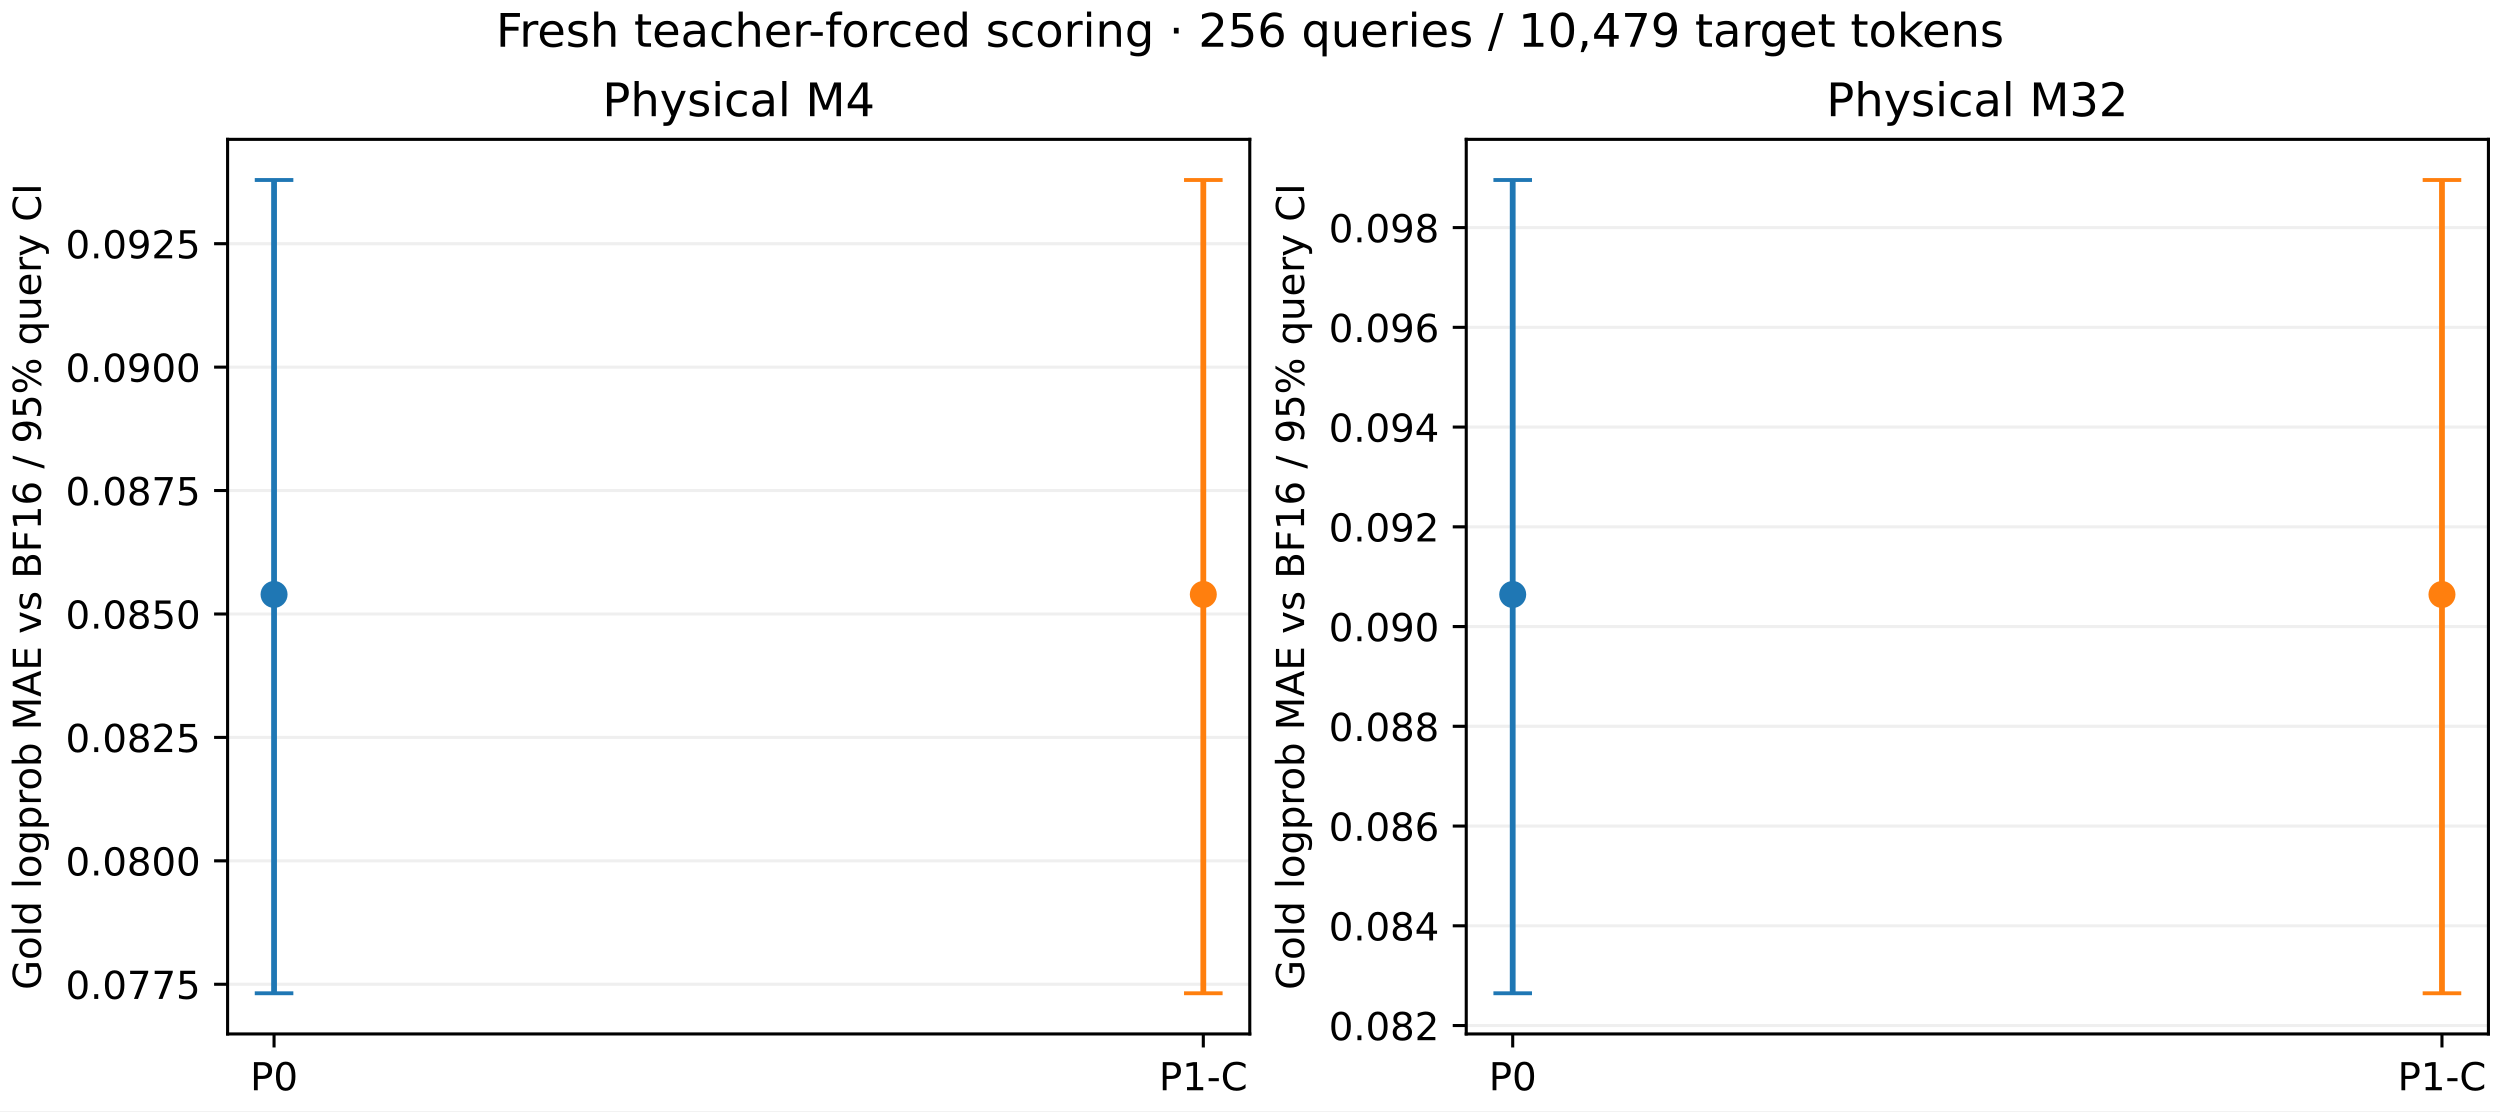
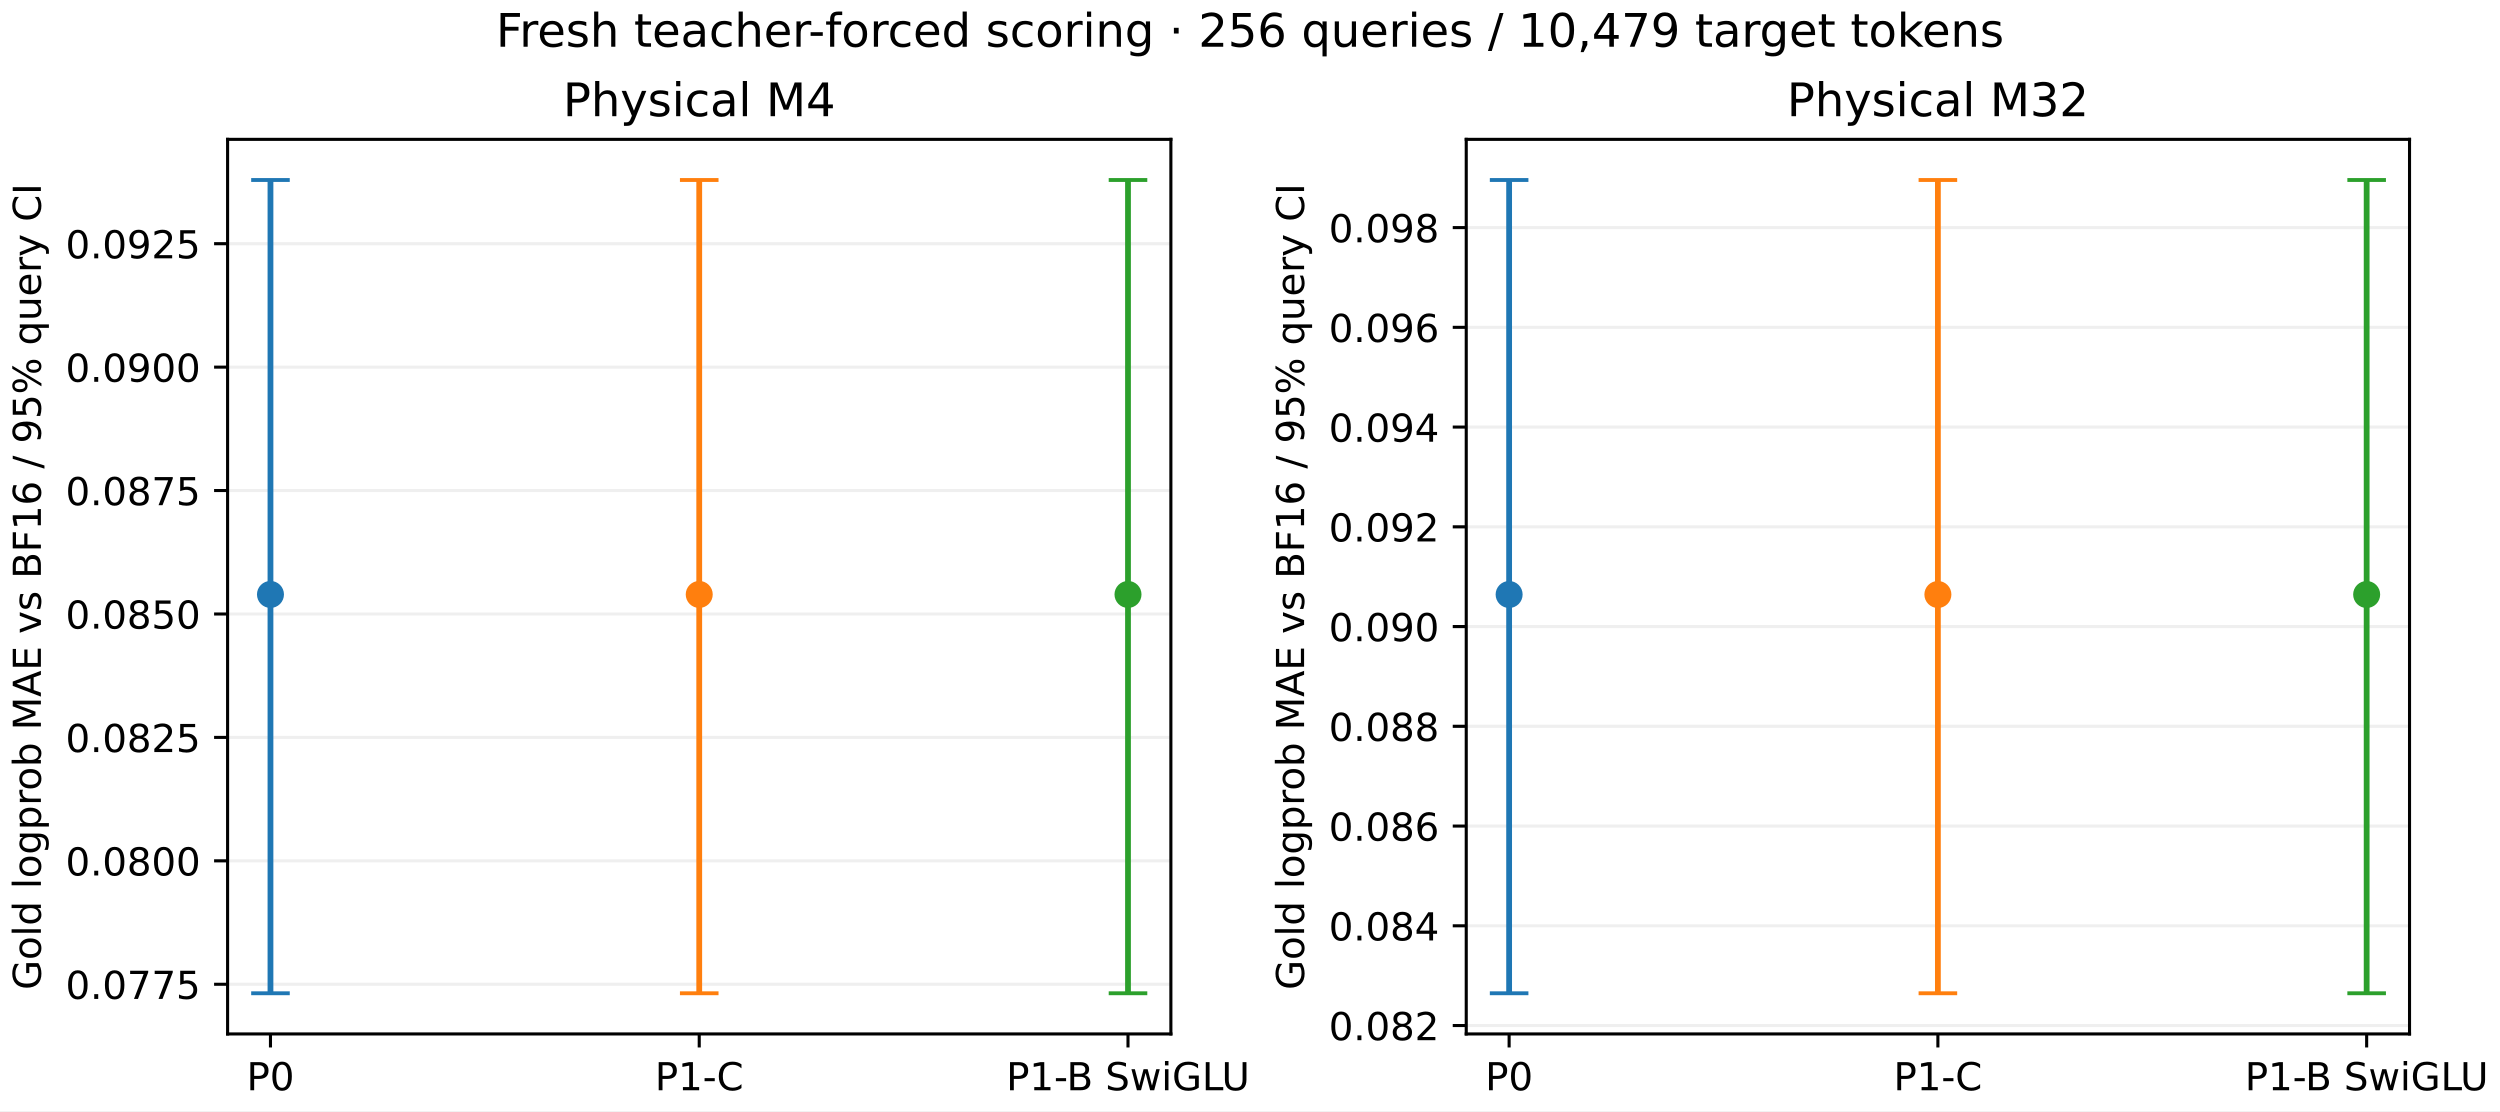
<svg xmlns="http://www.w3.org/2000/svg" xmlns:xlink="http://www.w3.org/1999/xlink" width="648pt" height="288pt" viewBox="0 0 648 288" version="1.1">
  <defs>
    <style type="text/css">*{stroke-linejoin: round; stroke-linecap: butt}</style>
  </defs>
  <g id="figure_1">
    <g id="patch_1">
      <path d="M 0 288 L 648 288 L 648 0 L 0 0 z " style="fill: #ffffff" />
    </g>
    <g id="axes_1">
      <g id="patch_2">
-         <path d="M 58.992 268 L 323.941 268 L 323.941 36.12 L 58.992 36.12 z " style="fill: #ffffff" />
+         <path d="M 58.992 267.999 L 303.491 267.999 L 303.491 36.12 L 58.992 36.12 z " style="fill: #ffffff" />
      </g>
      <g id="matplotlib.axis_1">
        <g id="xtick_1">
          <g id="line2d_1">
            <defs>
              <path id="m6849046edf" d="M 0 0 L 0 3.5 " style="stroke: #000000; stroke-width: 0.8" />
            </defs>
            <g>
-               <use xlink:href="#m6849046edf" x="71.035" y="268" style="stroke: #000000; stroke-width: 0.8" />
+               <use xlink:href="#m6849046edf" x="70.105" y="267.999" style="stroke: #000000; stroke-width: 0.8" />
            </g>
          </g>
          <g id="text_1">
-             <text style="font-size: 10px; font-family: 'DejaVu Sans', 'Bitstream Vera Sans', 'Computer Modern Sans Serif', 'Lucida Grande', 'Verdana', 'Geneva', 'Lucid', 'Arial', 'Helvetica', 'Avant Garde', sans-serif; text-anchor: middle" x="71.035" y="282.597" transform="rotate(-0 71.03481 282.5974)">P0</text>
+             <text style="font-size: 10px; font-family: 'DejaVu Sans', 'Bitstream Vera Sans', 'Computer Modern Sans Serif', 'Lucida Grande', 'Verdana', 'Geneva', 'Lucid', 'Arial', 'Helvetica', 'Avant Garde', sans-serif; text-anchor: middle" x="70.105" y="282.597" transform="rotate(-0 70.10524 282.5966)">P0</text>
          </g>
        </g>
        <g id="xtick_2">
          <g id="line2d_2">
            <g>
-               <use xlink:href="#m6849046edf" x="311.898" y="268" style="stroke: #000000; stroke-width: 0.8" />
+               <use xlink:href="#m6849046edf" x="181.241" y="267.999" style="stroke: #000000; stroke-width: 0.8" />
            </g>
          </g>
          <g id="text_2">
-             <text style="font-size: 10px; font-family: 'DejaVu Sans', 'Bitstream Vera Sans', 'Computer Modern Sans Serif', 'Lucida Grande', 'Verdana', 'Geneva', 'Lucid', 'Arial', 'Helvetica', 'Avant Garde', sans-serif; text-anchor: middle" x="311.898" y="282.597" transform="rotate(-0 311.8981 282.5974)">P1-C</text>
+             <text style="font-size: 10px; font-family: 'DejaVu Sans', 'Bitstream Vera Sans', 'Computer Modern Sans Serif', 'Lucida Grande', 'Verdana', 'Geneva', 'Lucid', 'Arial', 'Helvetica', 'Avant Garde', sans-serif; text-anchor: middle" x="181.241" y="282.597" transform="rotate(-0 181.2412 282.5966)">P1-C</text>
+           </g>
+         </g>
+         <g id="xtick_3">
+           <g id="line2d_3">
+             <g>
+               <use xlink:href="#m6849046edf" x="292.377" y="267.999" style="stroke: #000000; stroke-width: 0.8" />
+             </g>
+           </g>
+           <g id="text_3">
+             <text style="font-size: 10px; font-family: 'DejaVu Sans', 'Bitstream Vera Sans', 'Computer Modern Sans Serif', 'Lucida Grande', 'Verdana', 'Geneva', 'Lucid', 'Arial', 'Helvetica', 'Avant Garde', sans-serif; text-anchor: middle" x="292.377" y="282.597" transform="rotate(-0 292.3771 282.5974)">P1-B SwiGLU</text>
          </g>
        </g>
      </g>
      <g id="matplotlib.axis_2">
        <g id="ytick_1">
-           <g id="line2d_3">
-             <path d="M 58.992 255.12 L 323.941 255.12 " clip-path="url(#p5b1737f433)" style="fill: none; stroke: #b0b0b0; stroke-opacity: 0.2; stroke-width: 0.8; stroke-linecap: square" />
-           </g>
          <g id="line2d_4">
+             <path d="M 58.992 255.12 L 303.491 255.12 " clip-path="url(#p246d40f2e6)" style="fill: none; stroke: #b0b0b0; stroke-opacity: 0.2; stroke-width: 0.8; stroke-linecap: square" />
+           </g>
+           <g id="line2d_5">
            <defs>
              <path id="m40e5101562" d="M 0 0 L -3.5 0 " style="stroke: #000000; stroke-width: 0.8" />
            </defs>
            <g>
              <use xlink:href="#m40e5101562" x="58.992" y="255.12" style="stroke: #000000; stroke-width: 0.8" />
            </g>
          </g>
-           <g id="text_3">
-             <text style="font-size: 10px; font-family: 'DejaVu Sans', 'Bitstream Vera Sans', 'Computer Modern Sans Serif', 'Lucida Grande', 'Verdana', 'Geneva', 'Lucid', 'Arial', 'Helvetica', 'Avant Garde', sans-serif; text-anchor: end" x="51.992" y="258.919" transform="rotate(-0 51.99165 258.9192)">0.0775</text>
+           <g id="text_4">
+             <text style="font-size: 10px; font-family: 'DejaVu Sans', 'Bitstream Vera Sans', 'Computer Modern Sans Serif', 'Lucida Grande', 'Verdana', 'Geneva', 'Lucid', 'Arial', 'Helvetica', 'Avant Garde', sans-serif; text-anchor: end" x="51.992" y="258.918" transform="rotate(-0 51.99165 258.9185)">0.0775</text>
          </g>
        </g>
        <g id="ytick_2">
-           <g id="line2d_5">
-             <path d="M 58.992 223.128 L 323.941 223.128 " clip-path="url(#p5b1737f433)" style="fill: none; stroke: #b0b0b0; stroke-opacity: 0.2; stroke-width: 0.8; stroke-linecap: square" />
-           </g>
          <g id="line2d_6">
-             <g>
-               <use xlink:href="#m40e5101562" x="58.992" y="223.128" style="stroke: #000000; stroke-width: 0.8" />
-             </g>
-           </g>
-           <g id="text_4">
-             <text style="font-size: 10px; font-family: 'DejaVu Sans', 'Bitstream Vera Sans', 'Computer Modern Sans Serif', 'Lucida Grande', 'Verdana', 'Geneva', 'Lucid', 'Arial', 'Helvetica', 'Avant Garde', sans-serif; text-anchor: end" x="51.992" y="226.927" transform="rotate(-0 51.99165 226.9269)">0.0800</text>
+             <path d="M 58.992 223.127 L 303.491 223.127 " clip-path="url(#p246d40f2e6)" style="fill: none; stroke: #b0b0b0; stroke-opacity: 0.2; stroke-width: 0.8; stroke-linecap: square" />
+           </g>
+           <g id="line2d_7">
+             <g>
+               <use xlink:href="#m40e5101562" x="58.992" y="223.127" style="stroke: #000000; stroke-width: 0.8" />
+             </g>
+           </g>
+           <g id="text_5">
+             <text style="font-size: 10px; font-family: 'DejaVu Sans', 'Bitstream Vera Sans', 'Computer Modern Sans Serif', 'Lucida Grande', 'Verdana', 'Geneva', 'Lucid', 'Arial', 'Helvetica', 'Avant Garde', sans-serif; text-anchor: end" x="51.992" y="226.926" transform="rotate(-0 51.99165 226.9263)">0.0800</text>
          </g>
        </g>
        <g id="ytick_3">
-           <g id="line2d_7">
-             <path d="M 58.992 191.136 L 323.941 191.136 " clip-path="url(#p5b1737f433)" style="fill: none; stroke: #b0b0b0; stroke-opacity: 0.2; stroke-width: 0.8; stroke-linecap: square" />
-           </g>
          <g id="line2d_8">
-             <g>
-               <use xlink:href="#m40e5101562" x="58.992" y="191.136" style="stroke: #000000; stroke-width: 0.8" />
-             </g>
-           </g>
-           <g id="text_5">
-             <text style="font-size: 10px; font-family: 'DejaVu Sans', 'Bitstream Vera Sans', 'Computer Modern Sans Serif', 'Lucida Grande', 'Verdana', 'Geneva', 'Lucid', 'Arial', 'Helvetica', 'Avant Garde', sans-serif; text-anchor: end" x="51.992" y="194.935" transform="rotate(-0 51.99165 194.9346)">0.0825</text>
+             <path d="M 58.992 191.135 L 303.491 191.135 " clip-path="url(#p246d40f2e6)" style="fill: none; stroke: #b0b0b0; stroke-opacity: 0.2; stroke-width: 0.8; stroke-linecap: square" />
+           </g>
+           <g id="line2d_9">
+             <g>
+               <use xlink:href="#m40e5101562" x="58.992" y="191.135" style="stroke: #000000; stroke-width: 0.8" />
+             </g>
+           </g>
+           <g id="text_6">
+             <text style="font-size: 10px; font-family: 'DejaVu Sans', 'Bitstream Vera Sans', 'Computer Modern Sans Serif', 'Lucida Grande', 'Verdana', 'Geneva', 'Lucid', 'Arial', 'Helvetica', 'Avant Garde', sans-serif; text-anchor: end" x="51.992" y="194.934" transform="rotate(-0 51.99165 194.934)">0.0825</text>
          </g>
        </g>
        <g id="ytick_4">
-           <g id="line2d_9">
-             <path d="M 58.992 159.143 L 323.941 159.143 " clip-path="url(#p5b1737f433)" style="fill: none; stroke: #b0b0b0; stroke-opacity: 0.2; stroke-width: 0.8; stroke-linecap: square" />
-           </g>
          <g id="line2d_10">
+             <path d="M 58.992 159.143 L 303.491 159.143 " clip-path="url(#p246d40f2e6)" style="fill: none; stroke: #b0b0b0; stroke-opacity: 0.2; stroke-width: 0.8; stroke-linecap: square" />
+           </g>
+           <g id="line2d_11">
            <g>
              <use xlink:href="#m40e5101562" x="58.992" y="159.143" style="stroke: #000000; stroke-width: 0.8" />
            </g>
          </g>
-           <g id="text_6">
-             <text style="font-size: 10px; font-family: 'DejaVu Sans', 'Bitstream Vera Sans', 'Computer Modern Sans Serif', 'Lucida Grande', 'Verdana', 'Geneva', 'Lucid', 'Arial', 'Helvetica', 'Avant Garde', sans-serif; text-anchor: end" x="51.992" y="162.942" transform="rotate(-0 51.99165 162.9422)">0.0850</text>
+           <g id="text_7">
+             <text style="font-size: 10px; font-family: 'DejaVu Sans', 'Bitstream Vera Sans', 'Computer Modern Sans Serif', 'Lucida Grande', 'Verdana', 'Geneva', 'Lucid', 'Arial', 'Helvetica', 'Avant Garde', sans-serif; text-anchor: end" x="51.992" y="162.942" transform="rotate(-0 51.99165 162.9418)">0.0850</text>
          </g>
        </g>
        <g id="ytick_5">
-           <g id="line2d_11">
-             <path d="M 58.992 127.151 L 323.941 127.151 " clip-path="url(#p5b1737f433)" style="fill: none; stroke: #b0b0b0; stroke-opacity: 0.2; stroke-width: 0.8; stroke-linecap: square" />
-           </g>
          <g id="line2d_12">
+             <path d="M 58.992 127.151 L 303.491 127.151 " clip-path="url(#p246d40f2e6)" style="fill: none; stroke: #b0b0b0; stroke-opacity: 0.2; stroke-width: 0.8; stroke-linecap: square" />
+           </g>
+           <g id="line2d_13">
            <g>
              <use xlink:href="#m40e5101562" x="58.992" y="127.151" style="stroke: #000000; stroke-width: 0.8" />
            </g>
          </g>
-           <g id="text_7">
-             <text style="font-size: 10px; font-family: 'DejaVu Sans', 'Bitstream Vera Sans', 'Computer Modern Sans Serif', 'Lucida Grande', 'Verdana', 'Geneva', 'Lucid', 'Arial', 'Helvetica', 'Avant Garde', sans-serif; text-anchor: end" x="51.992" y="130.95" transform="rotate(-0 51.99165 130.9499)">0.0875</text>
+           <g id="text_8">
+             <text style="font-size: 10px; font-family: 'DejaVu Sans', 'Bitstream Vera Sans', 'Computer Modern Sans Serif', 'Lucida Grande', 'Verdana', 'Geneva', 'Lucid', 'Arial', 'Helvetica', 'Avant Garde', sans-serif; text-anchor: end" x="51.992" y="130.95" transform="rotate(-0 51.99165 130.9496)">0.0875</text>
          </g>
        </g>
        <g id="ytick_6">
-           <g id="line2d_13">
-             <path d="M 58.992 95.159 L 323.941 95.159 " clip-path="url(#p5b1737f433)" style="fill: none; stroke: #b0b0b0; stroke-opacity: 0.2; stroke-width: 0.8; stroke-linecap: square" />
-           </g>
          <g id="line2d_14">
+             <path d="M 58.992 95.159 L 303.491 95.159 " clip-path="url(#p246d40f2e6)" style="fill: none; stroke: #b0b0b0; stroke-opacity: 0.2; stroke-width: 0.8; stroke-linecap: square" />
+           </g>
+           <g id="line2d_15">
            <g>
              <use xlink:href="#m40e5101562" x="58.992" y="95.159" style="stroke: #000000; stroke-width: 0.8" />
            </g>
          </g>
-           <g id="text_8">
-             <text style="font-size: 10px; font-family: 'DejaVu Sans', 'Bitstream Vera Sans', 'Computer Modern Sans Serif', 'Lucida Grande', 'Verdana', 'Geneva', 'Lucid', 'Arial', 'Helvetica', 'Avant Garde', sans-serif; text-anchor: end" x="51.992" y="98.958" transform="rotate(-0 51.99165 98.95755)">0.0900</text>
+           <g id="text_9">
+             <text style="font-size: 10px; font-family: 'DejaVu Sans', 'Bitstream Vera Sans', 'Computer Modern Sans Serif', 'Lucida Grande', 'Verdana', 'Geneva', 'Lucid', 'Arial', 'Helvetica', 'Avant Garde', sans-serif; text-anchor: end" x="51.992" y="98.957" transform="rotate(-0 51.99165 98.95735)">0.0900</text>
          </g>
        </g>
        <g id="ytick_7">
-           <g id="line2d_15">
-             <path d="M 58.992 63.166 L 323.941 63.166 " clip-path="url(#p5b1737f433)" style="fill: none; stroke: #b0b0b0; stroke-opacity: 0.2; stroke-width: 0.8; stroke-linecap: square" />
-           </g>
          <g id="line2d_16">
+             <path d="M 58.992 63.166 L 303.491 63.166 " clip-path="url(#p246d40f2e6)" style="fill: none; stroke: #b0b0b0; stroke-opacity: 0.2; stroke-width: 0.8; stroke-linecap: square" />
+           </g>
+           <g id="line2d_17">
            <g>
              <use xlink:href="#m40e5101562" x="58.992" y="63.166" style="stroke: #000000; stroke-width: 0.8" />
            </g>
          </g>
-           <g id="text_9">
-             <text style="font-size: 10px; font-family: 'DejaVu Sans', 'Bitstream Vera Sans', 'Computer Modern Sans Serif', 'Lucida Grande', 'Verdana', 'Geneva', 'Lucid', 'Arial', 'Helvetica', 'Avant Garde', sans-serif; text-anchor: end" x="51.992" y="66.965" transform="rotate(-0 51.99165 66.96521)">0.0925</text>
-           </g>
-         </g>
-         <g id="text_10">
-           <text style="font-size: 10px; font-family: 'DejaVu Sans', 'Bitstream Vera Sans', 'Computer Modern Sans Serif', 'Lucida Grande', 'Verdana', 'Geneva', 'Lucid', 'Arial', 'Helvetica', 'Avant Garde', sans-serif; text-anchor: middle" x="10.599" y="152.06" transform="rotate(-90 10.59868 152.0598)">Gold logprob MAE vs BF16 / 95% query CI</text>
+           <g id="text_10">
+             <text style="font-size: 10px; font-family: 'DejaVu Sans', 'Bitstream Vera Sans', 'Computer Modern Sans Serif', 'Lucida Grande', 'Verdana', 'Geneva', 'Lucid', 'Arial', 'Helvetica', 'Avant Garde', sans-serif; text-anchor: end" x="51.992" y="66.965" transform="rotate(-0 51.99165 66.96512)">0.0925</text>
+           </g>
+         </g>
+         <g id="text_11">
+           <text style="font-size: 10px; font-family: 'DejaVu Sans', 'Bitstream Vera Sans', 'Computer Modern Sans Serif', 'Lucida Grande', 'Verdana', 'Geneva', 'Lucid', 'Arial', 'Helvetica', 'Avant Garde', sans-serif; text-anchor: middle" x="10.599" y="152.059" transform="rotate(-90 10.59868 152.0594)">Gold logprob MAE vs BF16 / 95% query CI</text>
        </g>
      </g>
      <g id="LineCollection_1">
-         <path d="M 71.035 257.46 L 71.035 46.66 " clip-path="url(#p5b1737f433)" style="fill: none; stroke: #1f77b4; stroke-width: 1.5" />
-       </g>
-       <g id="line2d_17">
+         <path d="M 70.105 257.459 L 70.105 46.66 " clip-path="url(#p246d40f2e6)" style="fill: none; stroke: #1f77b4; stroke-width: 1.5" />
+       </g>
+       <g id="line2d_18">
        <defs>
          <path id="mc4bc282171" d="M 5 0 L -5 -0 " style="stroke: #1f77b4" />
        </defs>
-         <g clip-path="url(#p5b1737f433)">
-           <use xlink:href="#mc4bc282171" x="71.035" y="257.46" style="fill: #1f77b4; stroke: #1f77b4" />
-         </g>
-       </g>
-       <g id="line2d_18">
-         <g clip-path="url(#p5b1737f433)">
-           <use xlink:href="#mc4bc282171" x="71.035" y="46.66" style="fill: #1f77b4; stroke: #1f77b4" />
+         <g clip-path="url(#p246d40f2e6)">
+           <use xlink:href="#mc4bc282171" x="70.105" y="257.459" style="fill: #1f77b4; stroke: #1f77b4" />
+         </g>
+       </g>
+       <g id="line2d_19">
+         <g clip-path="url(#p246d40f2e6)">
+           <use xlink:href="#mc4bc282171" x="70.105" y="46.66" style="fill: #1f77b4; stroke: #1f77b4" />
        </g>
      </g>
      <g id="LineCollection_2">
-         <path d="M 311.898 257.46 L 311.898 46.66 " clip-path="url(#p5b1737f433)" style="fill: none; stroke: #ff7f0e; stroke-width: 1.5" />
-       </g>
-       <g id="line2d_19">
+         <path d="M 181.241 257.459 L 181.241 46.66 " clip-path="url(#p246d40f2e6)" style="fill: none; stroke: #ff7f0e; stroke-width: 1.5" />
+       </g>
+       <g id="line2d_20">
        <defs>
          <path id="md797f003c6" d="M 5 0 L -5 -0 " style="stroke: #ff7f0e" />
        </defs>
-         <g clip-path="url(#p5b1737f433)">
-           <use xlink:href="#md797f003c6" x="311.898" y="257.46" style="fill: #ff7f0e; stroke: #ff7f0e" />
-         </g>
-       </g>
-       <g id="line2d_20">
-         <g clip-path="url(#p5b1737f433)">
-           <use xlink:href="#md797f003c6" x="311.898" y="46.66" style="fill: #ff7f0e; stroke: #ff7f0e" />
+         <g clip-path="url(#p246d40f2e6)">
+           <use xlink:href="#md797f003c6" x="181.241" y="257.459" style="fill: #ff7f0e; stroke: #ff7f0e" />
        </g>
      </g>
      <g id="line2d_21">
+         <g clip-path="url(#p246d40f2e6)">
+           <use xlink:href="#md797f003c6" x="181.241" y="46.66" style="fill: #ff7f0e; stroke: #ff7f0e" />
+         </g>
+       </g>
+       <g id="LineCollection_3">
+         <path d="M 292.377 257.459 L 292.377 46.66 " clip-path="url(#p246d40f2e6)" style="fill: none; stroke: #2ca02c; stroke-width: 1.5" />
+       </g>
+       <g id="line2d_22">
+         <defs>
+           <path id="m8cc6609635" d="M 5 0 L -5 -0 " style="stroke: #2ca02c" />
+         </defs>
+         <g clip-path="url(#p246d40f2e6)">
+           <use xlink:href="#m8cc6609635" x="292.377" y="257.459" style="fill: #2ca02c; stroke: #2ca02c" />
+         </g>
+       </g>
+       <g id="line2d_23">
+         <g clip-path="url(#p246d40f2e6)">
+           <use xlink:href="#m8cc6609635" x="292.377" y="46.66" style="fill: #2ca02c; stroke: #2ca02c" />
+         </g>
+       </g>
+       <g id="line2d_24">
        <defs>
          <path id="m03bbec41d8" d="M 0 3 C 0.796 3 1.559 2.684 2.121 2.121 C 2.684 1.559 3 0.796 3 0 C 3 -0.796 2.684 -1.559 2.121 -2.121 C 1.559 -2.684 0.796 -3 0 -3 C -0.796 -3 -1.559 -2.684 -2.121 -2.121 C -2.684 -1.559 -3 -0.796 -3 0 C -3 0.796 -2.684 1.559 -2.121 2.121 C -1.559 2.684 -0.796 3 0 3 z " style="stroke: #1f77b4" />
        </defs>
-         <g clip-path="url(#p5b1737f433)">
-           <use xlink:href="#m03bbec41d8" x="71.035" y="154.08" style="fill: #1f77b4; stroke: #1f77b4" />
-         </g>
-       </g>
-       <g id="line2d_22">
+         <g clip-path="url(#p246d40f2e6)">
+           <use xlink:href="#m03bbec41d8" x="70.105" y="154.08" style="fill: #1f77b4; stroke: #1f77b4" />
+         </g>
+       </g>
+       <g id="line2d_25">
        <defs>
          <path id="m2a84061dd0" d="M 0 3 C 0.796 3 1.559 2.684 2.121 2.121 C 2.684 1.559 3 0.796 3 0 C 3 -0.796 2.684 -1.559 2.121 -2.121 C 1.559 -2.684 0.796 -3 0 -3 C -0.796 -3 -1.559 -2.684 -2.121 -2.121 C -2.684 -1.559 -3 -0.796 -3 0 C -3 0.796 -2.684 1.559 -2.121 2.121 C -1.559 2.684 -0.796 3 0 3 z " style="stroke: #ff7f0e" />
        </defs>
-         <g clip-path="url(#p5b1737f433)">
-           <use xlink:href="#m2a84061dd0" x="311.898" y="154.08" style="fill: #ff7f0e; stroke: #ff7f0e" />
+         <g clip-path="url(#p246d40f2e6)">
+           <use xlink:href="#m2a84061dd0" x="181.241" y="154.08" style="fill: #ff7f0e; stroke: #ff7f0e" />
+         </g>
+       </g>
+       <g id="line2d_26">
+         <defs>
+           <path id="m823c3685cb" d="M 0 3 C 0.796 3 1.559 2.684 2.121 2.121 C 2.684 1.559 3 0.796 3 0 C 3 -0.796 2.684 -1.559 2.121 -2.121 C 1.559 -2.684 0.796 -3 0 -3 C -0.796 -3 -1.559 -2.684 -2.121 -2.121 C -2.684 -1.559 -3 -0.796 -3 0 C -3 0.796 -2.684 1.559 -2.121 2.121 C -1.559 2.684 -0.796 3 0 3 z " style="stroke: #2ca02c" />
+         </defs>
+         <g clip-path="url(#p246d40f2e6)">
+           <use xlink:href="#m823c3685cb" x="292.377" y="154.08" style="fill: #2ca02c; stroke: #2ca02c" />
        </g>
      </g>
      <g id="patch_3">
-         <path d="M 58.992 268 L 58.992 36.12 " style="fill: none; stroke: #000000; stroke-width: 0.8; stroke-linejoin: miter; stroke-linecap: square" />
+         <path d="M 58.992 267.999 L 58.992 36.12 " style="fill: none; stroke: #000000; stroke-width: 0.8; stroke-linejoin: miter; stroke-linecap: square" />
      </g>
      <g id="patch_4">
-         <path d="M 323.941 268 L 323.941 36.12 " style="fill: none; stroke: #000000; stroke-width: 0.8; stroke-linejoin: miter; stroke-linecap: square" />
+         <path d="M 303.491 267.999 L 303.491 36.12 " style="fill: none; stroke: #000000; stroke-width: 0.8; stroke-linejoin: miter; stroke-linecap: square" />
      </g>
      <g id="patch_5">
-         <path d="M 58.992 268 L 323.941 268 " style="fill: none; stroke: #000000; stroke-width: 0.8; stroke-linejoin: miter; stroke-linecap: square" />
+         <path d="M 58.992 267.999 L 303.491 267.999 " style="fill: none; stroke: #000000; stroke-width: 0.8; stroke-linejoin: miter; stroke-linecap: square" />
      </g>
      <g id="patch_6">
-         <path d="M 58.992 36.12 L 323.941 36.12 " style="fill: none; stroke: #000000; stroke-width: 0.8; stroke-linejoin: miter; stroke-linecap: square" />
-       </g>
-       <g id="text_11">
-         <text style="font-size: 12px; font-family: 'DejaVu Sans', 'Bitstream Vera Sans', 'Computer Modern Sans Serif', 'Lucida Grande', 'Verdana', 'Geneva', 'Lucid', 'Arial', 'Helvetica', 'Avant Garde', sans-serif; text-anchor: middle" x="191.466" y="30.12" transform="rotate(-0 191.4664 30.11978)">Physical M4</text>
+         <path d="M 58.992 36.12 L 303.491 36.12 " style="fill: none; stroke: #000000; stroke-width: 0.8; stroke-linejoin: miter; stroke-linecap: square" />
+       </g>
+       <g id="text_12">
+         <text style="font-size: 12px; font-family: 'DejaVu Sans', 'Bitstream Vera Sans', 'Computer Modern Sans Serif', 'Lucida Grande', 'Verdana', 'Geneva', 'Lucid', 'Arial', 'Helvetica', 'Avant Garde', sans-serif; text-anchor: middle" x="181.241" y="30.12" transform="rotate(-0 181.2412 30.11978)">Physical M4</text>
      </g>
    </g>
    <g id="axes_2">
      <g id="patch_7">
-         <path d="M 380.05 268 L 645 268 L 645 36.12 L 380.05 36.12 z " style="fill: #ffffff" />
+         <path d="M 380.05 267.999 L 624.549 267.999 L 624.549 36.12 L 380.05 36.12 z " style="fill: #ffffff" />
      </g>
      <g id="matplotlib.axis_3">
-         <g id="xtick_3">
-           <g id="line2d_23">
-             <g>
-               <use xlink:href="#m6849046edf" x="392.093" y="268" style="stroke: #000000; stroke-width: 0.8" />
-             </g>
-           </g>
-           <g id="text_12">
-             <text style="font-size: 10px; font-family: 'DejaVu Sans', 'Bitstream Vera Sans', 'Computer Modern Sans Serif', 'Lucida Grande', 'Verdana', 'Geneva', 'Lucid', 'Arial', 'Helvetica', 'Avant Garde', sans-serif; text-anchor: middle" x="392.093" y="282.597" transform="rotate(-0 392.0933 282.5974)">P0</text>
-           </g>
-         </g>
        <g id="xtick_4">
-           <g id="line2d_24">
-             <g>
-               <use xlink:href="#m6849046edf" x="632.957" y="268" style="stroke: #000000; stroke-width: 0.8" />
+           <g id="line2d_27">
+             <g>
+               <use xlink:href="#m6849046edf" x="391.164" y="267.999" style="stroke: #000000; stroke-width: 0.8" />
            </g>
          </g>
          <g id="text_13">
-             <text style="font-size: 10px; font-family: 'DejaVu Sans', 'Bitstream Vera Sans', 'Computer Modern Sans Serif', 'Lucida Grande', 'Verdana', 'Geneva', 'Lucid', 'Arial', 'Helvetica', 'Avant Garde', sans-serif; text-anchor: middle" x="632.957" y="282.597" transform="rotate(-0 632.9566 282.5974)">P1-C</text>
+             <text style="font-size: 10px; font-family: 'DejaVu Sans', 'Bitstream Vera Sans', 'Computer Modern Sans Serif', 'Lucida Grande', 'Verdana', 'Geneva', 'Lucid', 'Arial', 'Helvetica', 'Avant Garde', sans-serif; text-anchor: middle" x="391.164" y="282.597" transform="rotate(-0 391.1637 282.5966)">P0</text>
+           </g>
+         </g>
+         <g id="xtick_5">
+           <g id="line2d_28">
+             <g>
+               <use xlink:href="#m6849046edf" x="502.3" y="267.999" style="stroke: #000000; stroke-width: 0.8" />
+             </g>
+           </g>
+           <g id="text_14">
+             <text style="font-size: 10px; font-family: 'DejaVu Sans', 'Bitstream Vera Sans', 'Computer Modern Sans Serif', 'Lucida Grande', 'Verdana', 'Geneva', 'Lucid', 'Arial', 'Helvetica', 'Avant Garde', sans-serif; text-anchor: middle" x="502.3" y="282.597" transform="rotate(-0 502.2997 282.5966)">P1-C</text>
+           </g>
+         </g>
+         <g id="xtick_6">
+           <g id="line2d_29">
+             <g>
+               <use xlink:href="#m6849046edf" x="613.436" y="267.999" style="stroke: #000000; stroke-width: 0.8" />
+             </g>
+           </g>
+           <g id="text_15">
+             <text style="font-size: 10px; font-family: 'DejaVu Sans', 'Bitstream Vera Sans', 'Computer Modern Sans Serif', 'Lucida Grande', 'Verdana', 'Geneva', 'Lucid', 'Arial', 'Helvetica', 'Avant Garde', sans-serif; text-anchor: middle" x="613.436" y="282.597" transform="rotate(-0 613.4356 282.5974)">P1-B SwiGLU</text>
          </g>
        </g>
      </g>
      <g id="matplotlib.axis_4">
        <g id="ytick_8">
-           <g id="line2d_25">
-             <path d="M 380.05 265.817 L 645 265.817 " clip-path="url(#p0b31492904)" style="fill: none; stroke: #b0b0b0; stroke-opacity: 0.2; stroke-width: 0.8; stroke-linecap: square" />
-           </g>
-           <g id="line2d_26">
-             <g>
-               <use xlink:href="#m40e5101562" x="380.05" y="265.817" style="stroke: #000000; stroke-width: 0.8" />
-             </g>
-           </g>
-           <g id="text_14">
-             <text style="font-size: 10px; font-family: 'DejaVu Sans', 'Bitstream Vera Sans', 'Computer Modern Sans Serif', 'Lucida Grande', 'Verdana', 'Geneva', 'Lucid', 'Arial', 'Helvetica', 'Avant Garde', sans-serif; text-anchor: end" x="373.05" y="269.616" transform="rotate(-0 373.0502 269.616)">0.082</text>
+           <g id="line2d_30">
+             <path d="M 380.05 265.816 L 624.549 265.816 " clip-path="url(#p95bfb17b0a)" style="fill: none; stroke: #b0b0b0; stroke-opacity: 0.2; stroke-width: 0.8; stroke-linecap: square" />
+           </g>
+           <g id="line2d_31">
+             <g>
+               <use xlink:href="#m40e5101562" x="380.05" y="265.816" style="stroke: #000000; stroke-width: 0.8" />
+             </g>
+           </g>
+           <g id="text_16">
+             <text style="font-size: 10px; font-family: 'DejaVu Sans', 'Bitstream Vera Sans', 'Computer Modern Sans Serif', 'Lucida Grande', 'Verdana', 'Geneva', 'Lucid', 'Arial', 'Helvetica', 'Avant Garde', sans-serif; text-anchor: end" x="373.05" y="269.615" transform="rotate(-0 373.0502 269.6152)">0.082</text>
          </g>
        </g>
        <g id="ytick_9">
-           <g id="line2d_27">
-             <path d="M 380.05 239.964 L 645 239.964 " clip-path="url(#p0b31492904)" style="fill: none; stroke: #b0b0b0; stroke-opacity: 0.2; stroke-width: 0.8; stroke-linecap: square" />
-           </g>
-           <g id="line2d_28">
+           <g id="line2d_32">
+             <path d="M 380.05 239.964 L 624.549 239.964 " clip-path="url(#p95bfb17b0a)" style="fill: none; stroke: #b0b0b0; stroke-opacity: 0.2; stroke-width: 0.8; stroke-linecap: square" />
+           </g>
+           <g id="line2d_33">
            <g>
              <use xlink:href="#m40e5101562" x="380.05" y="239.964" style="stroke: #000000; stroke-width: 0.8" />
            </g>
          </g>
-           <g id="text_15">
-             <text style="font-size: 10px; font-family: 'DejaVu Sans', 'Bitstream Vera Sans', 'Computer Modern Sans Serif', 'Lucida Grande', 'Verdana', 'Geneva', 'Lucid', 'Arial', 'Helvetica', 'Avant Garde', sans-serif; text-anchor: end" x="373.05" y="243.763" transform="rotate(-0 373.0502 243.7632)">0.084</text>
+           <g id="text_17">
+             <text style="font-size: 10px; font-family: 'DejaVu Sans', 'Bitstream Vera Sans', 'Computer Modern Sans Serif', 'Lucida Grande', 'Verdana', 'Geneva', 'Lucid', 'Arial', 'Helvetica', 'Avant Garde', sans-serif; text-anchor: end" x="373.05" y="243.763" transform="rotate(-0 373.0502 243.7625)">0.084</text>
          </g>
        </g>
        <g id="ytick_10">
-           <g id="line2d_29">
-             <path d="M 380.05 214.112 L 645 214.112 " clip-path="url(#p0b31492904)" style="fill: none; stroke: #b0b0b0; stroke-opacity: 0.2; stroke-width: 0.8; stroke-linecap: square" />
-           </g>
-           <g id="line2d_30">
-             <g>
-               <use xlink:href="#m40e5101562" x="380.05" y="214.112" style="stroke: #000000; stroke-width: 0.8" />
-             </g>
-           </g>
-           <g id="text_16">
-             <text style="font-size: 10px; font-family: 'DejaVu Sans', 'Bitstream Vera Sans', 'Computer Modern Sans Serif', 'Lucida Grande', 'Verdana', 'Geneva', 'Lucid', 'Arial', 'Helvetica', 'Avant Garde', sans-serif; text-anchor: end" x="373.05" y="217.91" transform="rotate(-0 373.0502 217.9104)">0.086</text>
+           <g id="line2d_34">
+             <path d="M 380.05 214.111 L 624.549 214.111 " clip-path="url(#p95bfb17b0a)" style="fill: none; stroke: #b0b0b0; stroke-opacity: 0.2; stroke-width: 0.8; stroke-linecap: square" />
+           </g>
+           <g id="line2d_35">
+             <g>
+               <use xlink:href="#m40e5101562" x="380.05" y="214.111" style="stroke: #000000; stroke-width: 0.8" />
+             </g>
+           </g>
+           <g id="text_18">
+             <text style="font-size: 10px; font-family: 'DejaVu Sans', 'Bitstream Vera Sans', 'Computer Modern Sans Serif', 'Lucida Grande', 'Verdana', 'Geneva', 'Lucid', 'Arial', 'Helvetica', 'Avant Garde', sans-serif; text-anchor: end" x="373.05" y="217.91" transform="rotate(-0 373.0502 217.9098)">0.086</text>
          </g>
        </g>
        <g id="ytick_11">
-           <g id="line2d_31">
-             <path d="M 380.05 188.259 L 645 188.259 " clip-path="url(#p0b31492904)" style="fill: none; stroke: #b0b0b0; stroke-opacity: 0.2; stroke-width: 0.8; stroke-linecap: square" />
-           </g>
-           <g id="line2d_32">
-             <g>
-               <use xlink:href="#m40e5101562" x="380.05" y="188.259" style="stroke: #000000; stroke-width: 0.8" />
-             </g>
-           </g>
-           <g id="text_17">
-             <text style="font-size: 10px; font-family: 'DejaVu Sans', 'Bitstream Vera Sans', 'Computer Modern Sans Serif', 'Lucida Grande', 'Verdana', 'Geneva', 'Lucid', 'Arial', 'Helvetica', 'Avant Garde', sans-serif; text-anchor: end" x="373.05" y="192.058" transform="rotate(-0 373.0502 192.0577)">0.088</text>
+           <g id="line2d_36">
+             <path d="M 380.05 188.258 L 624.549 188.258 " clip-path="url(#p95bfb17b0a)" style="fill: none; stroke: #b0b0b0; stroke-opacity: 0.2; stroke-width: 0.8; stroke-linecap: square" />
+           </g>
+           <g id="line2d_37">
+             <g>
+               <use xlink:href="#m40e5101562" x="380.05" y="188.258" style="stroke: #000000; stroke-width: 0.8" />
+             </g>
+           </g>
+           <g id="text_19">
+             <text style="font-size: 10px; font-family: 'DejaVu Sans', 'Bitstream Vera Sans', 'Computer Modern Sans Serif', 'Lucida Grande', 'Verdana', 'Geneva', 'Lucid', 'Arial', 'Helvetica', 'Avant Garde', sans-serif; text-anchor: end" x="373.05" y="192.057" transform="rotate(-0 373.0502 192.0571)">0.088</text>
          </g>
        </g>
        <g id="ytick_12">
-           <g id="line2d_33">
-             <path d="M 380.05 162.406 L 645 162.406 " clip-path="url(#p0b31492904)" style="fill: none; stroke: #b0b0b0; stroke-opacity: 0.2; stroke-width: 0.8; stroke-linecap: square" />
-           </g>
-           <g id="line2d_34">
+           <g id="line2d_38">
+             <path d="M 380.05 162.406 L 624.549 162.406 " clip-path="url(#p95bfb17b0a)" style="fill: none; stroke: #b0b0b0; stroke-opacity: 0.2; stroke-width: 0.8; stroke-linecap: square" />
+           </g>
+           <g id="line2d_39">
            <g>
              <use xlink:href="#m40e5101562" x="380.05" y="162.406" style="stroke: #000000; stroke-width: 0.8" />
            </g>
          </g>
-           <g id="text_18">
-             <text style="font-size: 10px; font-family: 'DejaVu Sans', 'Bitstream Vera Sans', 'Computer Modern Sans Serif', 'Lucida Grande', 'Verdana', 'Geneva', 'Lucid', 'Arial', 'Helvetica', 'Avant Garde', sans-serif; text-anchor: end" x="373.05" y="166.205" transform="rotate(-0 373.0502 166.2049)">0.090</text>
+           <g id="text_20">
+             <text style="font-size: 10px; font-family: 'DejaVu Sans', 'Bitstream Vera Sans', 'Computer Modern Sans Serif', 'Lucida Grande', 'Verdana', 'Geneva', 'Lucid', 'Arial', 'Helvetica', 'Avant Garde', sans-serif; text-anchor: end" x="373.05" y="166.204" transform="rotate(-0 373.0502 166.2044)">0.090</text>
          </g>
        </g>
        <g id="ytick_13">
-           <g id="line2d_35">
-             <path d="M 380.05 136.553 L 645 136.553 " clip-path="url(#p0b31492904)" style="fill: none; stroke: #b0b0b0; stroke-opacity: 0.2; stroke-width: 0.8; stroke-linecap: square" />
-           </g>
-           <g id="line2d_36">
+           <g id="line2d_40">
+             <path d="M 380.05 136.553 L 624.549 136.553 " clip-path="url(#p95bfb17b0a)" style="fill: none; stroke: #b0b0b0; stroke-opacity: 0.2; stroke-width: 0.8; stroke-linecap: square" />
+           </g>
+           <g id="line2d_41">
            <g>
              <use xlink:href="#m40e5101562" x="380.05" y="136.553" style="stroke: #000000; stroke-width: 0.8" />
            </g>
          </g>
-           <g id="text_19">
-             <text style="font-size: 10px; font-family: 'DejaVu Sans', 'Bitstream Vera Sans', 'Computer Modern Sans Serif', 'Lucida Grande', 'Verdana', 'Geneva', 'Lucid', 'Arial', 'Helvetica', 'Avant Garde', sans-serif; text-anchor: end" x="373.05" y="140.352" transform="rotate(-0 373.0502 140.3521)">0.092</text>
+           <g id="text_21">
+             <text style="font-size: 10px; font-family: 'DejaVu Sans', 'Bitstream Vera Sans', 'Computer Modern Sans Serif', 'Lucida Grande', 'Verdana', 'Geneva', 'Lucid', 'Arial', 'Helvetica', 'Avant Garde', sans-serif; text-anchor: end" x="373.05" y="140.352" transform="rotate(-0 373.0502 140.3517)">0.092</text>
          </g>
        </g>
        <g id="ytick_14">
-           <g id="line2d_37">
-             <path d="M 380.05 110.7 L 645 110.7 " clip-path="url(#p0b31492904)" style="fill: none; stroke: #b0b0b0; stroke-opacity: 0.2; stroke-width: 0.8; stroke-linecap: square" />
-           </g>
-           <g id="line2d_38">
+           <g id="line2d_42">
+             <path d="M 380.05 110.7 L 624.549 110.7 " clip-path="url(#p95bfb17b0a)" style="fill: none; stroke: #b0b0b0; stroke-opacity: 0.2; stroke-width: 0.8; stroke-linecap: square" />
+           </g>
+           <g id="line2d_43">
            <g>
              <use xlink:href="#m40e5101562" x="380.05" y="110.7" style="stroke: #000000; stroke-width: 0.8" />
            </g>
          </g>
-           <g id="text_20">
-             <text style="font-size: 10px; font-family: 'DejaVu Sans', 'Bitstream Vera Sans', 'Computer Modern Sans Serif', 'Lucida Grande', 'Verdana', 'Geneva', 'Lucid', 'Arial', 'Helvetica', 'Avant Garde', sans-serif; text-anchor: end" x="373.05" y="114.499" transform="rotate(-0 373.0502 114.4993)">0.094</text>
+           <g id="text_22">
+             <text style="font-size: 10px; font-family: 'DejaVu Sans', 'Bitstream Vera Sans', 'Computer Modern Sans Serif', 'Lucida Grande', 'Verdana', 'Geneva', 'Lucid', 'Arial', 'Helvetica', 'Avant Garde', sans-serif; text-anchor: end" x="373.05" y="114.499" transform="rotate(-0 373.0502 114.4991)">0.094</text>
          </g>
        </g>
        <g id="ytick_15">
-           <g id="line2d_39">
-             <path d="M 380.05 84.848 L 645 84.848 " clip-path="url(#p0b31492904)" style="fill: none; stroke: #b0b0b0; stroke-opacity: 0.2; stroke-width: 0.8; stroke-linecap: square" />
-           </g>
-           <g id="line2d_40">
+           <g id="line2d_44">
+             <path d="M 380.05 84.848 L 624.549 84.848 " clip-path="url(#p95bfb17b0a)" style="fill: none; stroke: #b0b0b0; stroke-opacity: 0.2; stroke-width: 0.8; stroke-linecap: square" />
+           </g>
+           <g id="line2d_45">
            <g>
              <use xlink:href="#m40e5101562" x="380.05" y="84.848" style="stroke: #000000; stroke-width: 0.8" />
            </g>
          </g>
-           <g id="text_21">
-             <text style="font-size: 10px; font-family: 'DejaVu Sans', 'Bitstream Vera Sans', 'Computer Modern Sans Serif', 'Lucida Grande', 'Verdana', 'Geneva', 'Lucid', 'Arial', 'Helvetica', 'Avant Garde', sans-serif; text-anchor: end" x="373.05" y="88.647" transform="rotate(-0 373.0502 88.64652)">0.096</text>
+           <g id="text_23">
+             <text style="font-size: 10px; font-family: 'DejaVu Sans', 'Bitstream Vera Sans', 'Computer Modern Sans Serif', 'Lucida Grande', 'Verdana', 'Geneva', 'Lucid', 'Arial', 'Helvetica', 'Avant Garde', sans-serif; text-anchor: end" x="373.05" y="88.646" transform="rotate(-0 373.0502 88.64635)">0.096</text>
          </g>
        </g>
        <g id="ytick_16">
-           <g id="line2d_41">
-             <path d="M 380.05 58.995 L 645 58.995 " clip-path="url(#p0b31492904)" style="fill: none; stroke: #b0b0b0; stroke-opacity: 0.2; stroke-width: 0.8; stroke-linecap: square" />
-           </g>
-           <g id="line2d_42">
+           <g id="line2d_46">
+             <path d="M 380.05 58.995 L 624.549 58.995 " clip-path="url(#p95bfb17b0a)" style="fill: none; stroke: #b0b0b0; stroke-opacity: 0.2; stroke-width: 0.8; stroke-linecap: square" />
+           </g>
+           <g id="line2d_47">
            <g>
              <use xlink:href="#m40e5101562" x="380.05" y="58.995" style="stroke: #000000; stroke-width: 0.8" />
            </g>
          </g>
-           <g id="text_22">
-             <text style="font-size: 10px; font-family: 'DejaVu Sans', 'Bitstream Vera Sans', 'Computer Modern Sans Serif', 'Lucida Grande', 'Verdana', 'Geneva', 'Lucid', 'Arial', 'Helvetica', 'Avant Garde', sans-serif; text-anchor: end" x="373.05" y="62.794" transform="rotate(-0 373.0502 62.79374)">0.098</text>
-           </g>
-         </g>
-         <g id="text_23">
-           <text style="font-size: 10px; font-family: 'DejaVu Sans', 'Bitstream Vera Sans', 'Computer Modern Sans Serif', 'Lucida Grande', 'Verdana', 'Geneva', 'Lucid', 'Arial', 'Helvetica', 'Avant Garde', sans-serif; text-anchor: middle" x="338.02" y="152.06" transform="rotate(-90 338.0197 152.0598)">Gold logprob MAE vs BF16 / 95% query CI</text>
-         </g>
-       </g>
-       <g id="LineCollection_3">
-         <path d="M 392.093 257.46 L 392.093 46.66 " clip-path="url(#p0b31492904)" style="fill: none; stroke: #1f77b4; stroke-width: 1.5" />
-       </g>
-       <g id="line2d_43">
-         <g clip-path="url(#p0b31492904)">
-           <use xlink:href="#mc4bc282171" x="392.093" y="257.46" style="fill: #1f77b4; stroke: #1f77b4" />
-         </g>
-       </g>
-       <g id="line2d_44">
-         <g clip-path="url(#p0b31492904)">
-           <use xlink:href="#mc4bc282171" x="392.093" y="46.66" style="fill: #1f77b4; stroke: #1f77b4" />
+           <g id="text_24">
+             <text style="font-size: 10px; font-family: 'DejaVu Sans', 'Bitstream Vera Sans', 'Computer Modern Sans Serif', 'Lucida Grande', 'Verdana', 'Geneva', 'Lucid', 'Arial', 'Helvetica', 'Avant Garde', sans-serif; text-anchor: end" x="373.05" y="62.794" transform="rotate(-0 373.0502 62.79366)">0.098</text>
+           </g>
+         </g>
+         <g id="text_25">
+           <text style="font-size: 10px; font-family: 'DejaVu Sans', 'Bitstream Vera Sans', 'Computer Modern Sans Serif', 'Lucida Grande', 'Verdana', 'Geneva', 'Lucid', 'Arial', 'Helvetica', 'Avant Garde', sans-serif; text-anchor: middle" x="338.02" y="152.059" transform="rotate(-90 338.0197 152.0594)">Gold logprob MAE vs BF16 / 95% query CI</text>
        </g>
      </g>
      <g id="LineCollection_4">
-         <path d="M 632.957 257.46 L 632.957 46.66 " clip-path="url(#p0b31492904)" style="fill: none; stroke: #ff7f0e; stroke-width: 1.5" />
-       </g>
-       <g id="line2d_45">
-         <g clip-path="url(#p0b31492904)">
-           <use xlink:href="#md797f003c6" x="632.957" y="257.46" style="fill: #ff7f0e; stroke: #ff7f0e" />
-         </g>
-       </g>
-       <g id="line2d_46">
-         <g clip-path="url(#p0b31492904)">
-           <use xlink:href="#md797f003c6" x="632.957" y="46.66" style="fill: #ff7f0e; stroke: #ff7f0e" />
-         </g>
-       </g>
-       <g id="line2d_47">
-         <g clip-path="url(#p0b31492904)">
-           <use xlink:href="#m03bbec41d8" x="392.093" y="154.094" style="fill: #1f77b4; stroke: #1f77b4" />
-         </g>
+         <path d="M 391.164 257.459 L 391.164 46.66 " clip-path="url(#p95bfb17b0a)" style="fill: none; stroke: #1f77b4; stroke-width: 1.5" />
      </g>
      <g id="line2d_48">
-         <g clip-path="url(#p0b31492904)">
-           <use xlink:href="#m2a84061dd0" x="632.957" y="154.094" style="fill: #ff7f0e; stroke: #ff7f0e" />
+         <g clip-path="url(#p95bfb17b0a)">
+           <use xlink:href="#mc4bc282171" x="391.164" y="257.459" style="fill: #1f77b4; stroke: #1f77b4" />
+         </g>
+       </g>
+       <g id="line2d_49">
+         <g clip-path="url(#p95bfb17b0a)">
+           <use xlink:href="#mc4bc282171" x="391.164" y="46.66" style="fill: #1f77b4; stroke: #1f77b4" />
+         </g>
+       </g>
+       <g id="LineCollection_5">
+         <path d="M 502.3 257.459 L 502.3 46.66 " clip-path="url(#p95bfb17b0a)" style="fill: none; stroke: #ff7f0e; stroke-width: 1.5" />
+       </g>
+       <g id="line2d_50">
+         <g clip-path="url(#p95bfb17b0a)">
+           <use xlink:href="#md797f003c6" x="502.3" y="257.459" style="fill: #ff7f0e; stroke: #ff7f0e" />
+         </g>
+       </g>
+       <g id="line2d_51">
+         <g clip-path="url(#p95bfb17b0a)">
+           <use xlink:href="#md797f003c6" x="502.3" y="46.66" style="fill: #ff7f0e; stroke: #ff7f0e" />
+         </g>
+       </g>
+       <g id="LineCollection_6">
+         <path d="M 613.436 257.459 L 613.436 46.66 " clip-path="url(#p95bfb17b0a)" style="fill: none; stroke: #2ca02c; stroke-width: 1.5" />
+       </g>
+       <g id="line2d_52">
+         <g clip-path="url(#p95bfb17b0a)">
+           <use xlink:href="#m8cc6609635" x="613.436" y="257.459" style="fill: #2ca02c; stroke: #2ca02c" />
+         </g>
+       </g>
+       <g id="line2d_53">
+         <g clip-path="url(#p95bfb17b0a)">
+           <use xlink:href="#m8cc6609635" x="613.436" y="46.66" style="fill: #2ca02c; stroke: #2ca02c" />
+         </g>
+       </g>
+       <g id="line2d_54">
+         <g clip-path="url(#p95bfb17b0a)">
+           <use xlink:href="#m03bbec41d8" x="391.164" y="154.094" style="fill: #1f77b4; stroke: #1f77b4" />
+         </g>
+       </g>
+       <g id="line2d_55">
+         <g clip-path="url(#p95bfb17b0a)">
+           <use xlink:href="#m2a84061dd0" x="502.3" y="154.094" style="fill: #ff7f0e; stroke: #ff7f0e" />
+         </g>
+       </g>
+       <g id="line2d_56">
+         <g clip-path="url(#p95bfb17b0a)">
+           <use xlink:href="#m823c3685cb" x="613.436" y="154.094" style="fill: #2ca02c; stroke: #2ca02c" />
        </g>
      </g>
      <g id="patch_8">
-         <path d="M 380.05 268 L 380.05 36.12 " style="fill: none; stroke: #000000; stroke-width: 0.8; stroke-linejoin: miter; stroke-linecap: square" />
+         <path d="M 380.05 267.999 L 380.05 36.12 " style="fill: none; stroke: #000000; stroke-width: 0.8; stroke-linejoin: miter; stroke-linecap: square" />
      </g>
      <g id="patch_9">
-         <path d="M 645 268 L 645 36.12 " style="fill: none; stroke: #000000; stroke-width: 0.8; stroke-linejoin: miter; stroke-linecap: square" />
+         <path d="M 624.549 267.999 L 624.549 36.12 " style="fill: none; stroke: #000000; stroke-width: 0.8; stroke-linejoin: miter; stroke-linecap: square" />
      </g>
      <g id="patch_10">
-         <path d="M 380.05 268 L 645 268 " style="fill: none; stroke: #000000; stroke-width: 0.8; stroke-linejoin: miter; stroke-linecap: square" />
+         <path d="M 380.05 267.999 L 624.549 267.999 " style="fill: none; stroke: #000000; stroke-width: 0.8; stroke-linejoin: miter; stroke-linecap: square" />
      </g>
      <g id="patch_11">
-         <path d="M 380.05 36.12 L 645 36.12 " style="fill: none; stroke: #000000; stroke-width: 0.8; stroke-linejoin: miter; stroke-linecap: square" />
-       </g>
-       <g id="text_24">
-         <text style="font-size: 12px; font-family: 'DejaVu Sans', 'Bitstream Vera Sans', 'Computer Modern Sans Serif', 'Lucida Grande', 'Verdana', 'Geneva', 'Lucid', 'Arial', 'Helvetica', 'Avant Garde', sans-serif; text-anchor: middle" x="512.525" y="30.12" transform="rotate(-0 512.525 30.11978)">Physical M32</text>
+         <path d="M 380.05 36.12 L 624.549 36.12 " style="fill: none; stroke: #000000; stroke-width: 0.8; stroke-linejoin: miter; stroke-linecap: square" />
+       </g>
+       <g id="text_26">
+         <text style="font-size: 12px; font-family: 'DejaVu Sans', 'Bitstream Vera Sans', 'Computer Modern Sans Serif', 'Lucida Grande', 'Verdana', 'Geneva', 'Lucid', 'Arial', 'Helvetica', 'Avant Garde', sans-serif; text-anchor: middle" x="502.3" y="30.12" transform="rotate(-0 502.2997 30.11978)">Physical M32</text>
      </g>
    </g>
-     <g id="text_25">
+     <g id="text_27">
      <text style="font-size: 12px; font-family: 'DejaVu Sans', 'Bitstream Vera Sans', 'Computer Modern Sans Serif', 'Lucida Grande', 'Verdana', 'Geneva', 'Lucid', 'Arial', 'Helvetica', 'Avant Garde', sans-serif; text-anchor: middle" x="324" y="12.118" transform="rotate(-0 324 12.11837)">Fresh teacher-forced scoring · 256 queries / 10,479 target tokens</text>
    </g>
  </g>
  <defs>
-     <clipPath id="p5b1737f433">
-       <rect x="58.992" y="36.12" width="264.95" height="231.88" />
+     <clipPath id="p246d40f2e6">
+       <rect x="58.992" y="36.12" width="244.499" height="231.879" />
    </clipPath>
-     <clipPath id="p0b31492904">
-       <rect x="380.05" y="36.12" width="264.95" height="231.88" />
+     <clipPath id="p95bfb17b0a">
+       <rect x="380.05" y="36.12" width="244.499" height="231.879" />
    </clipPath>
  </defs>
</svg>
